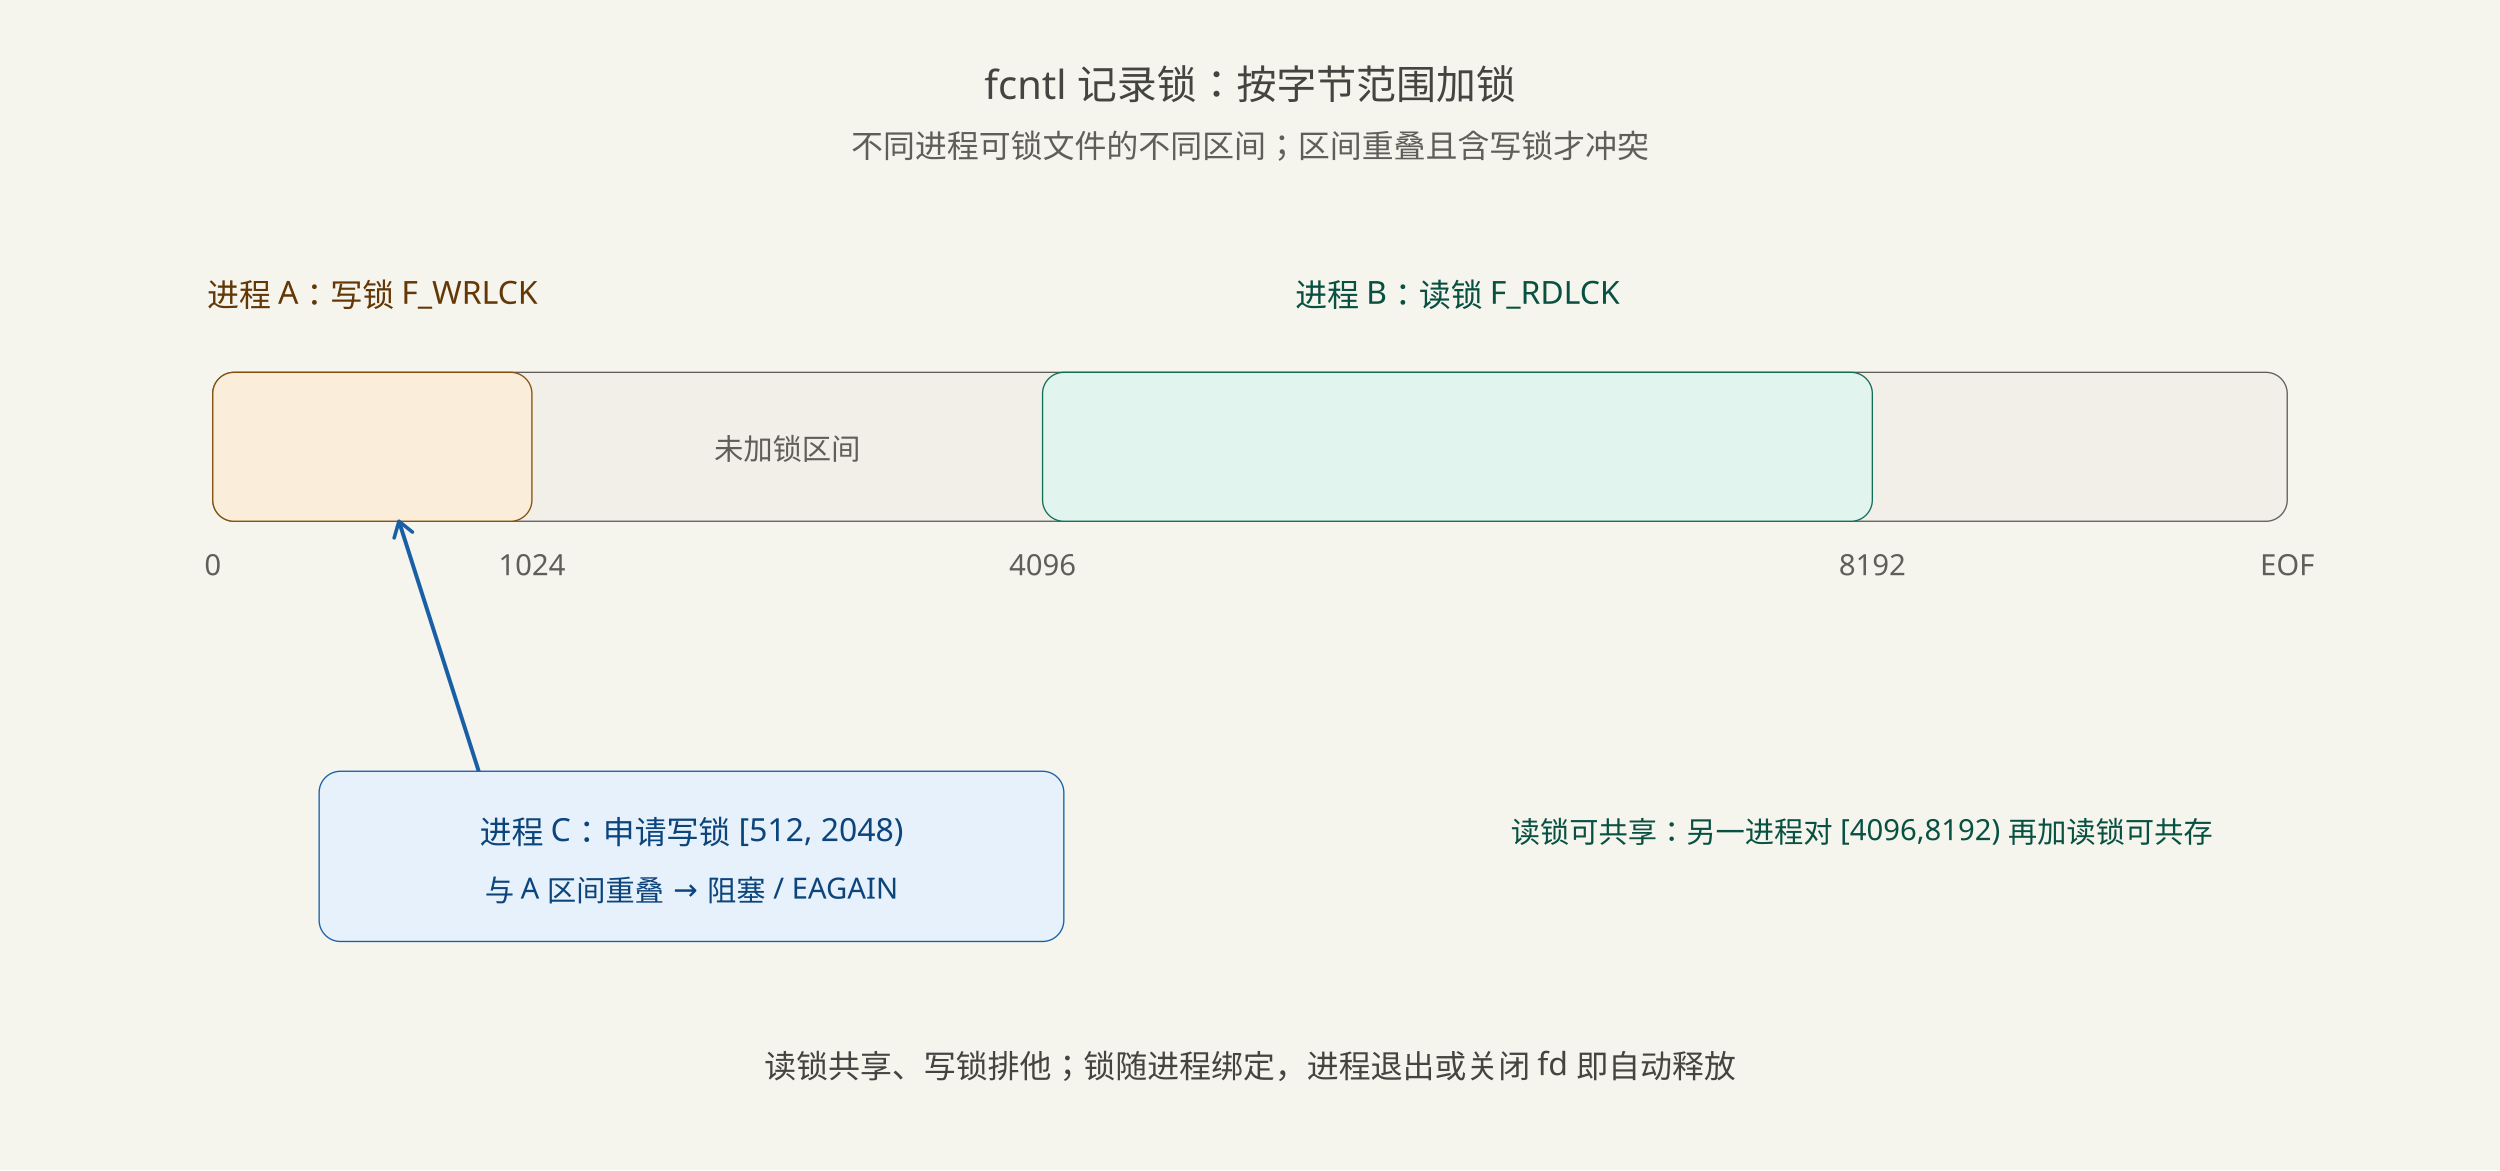
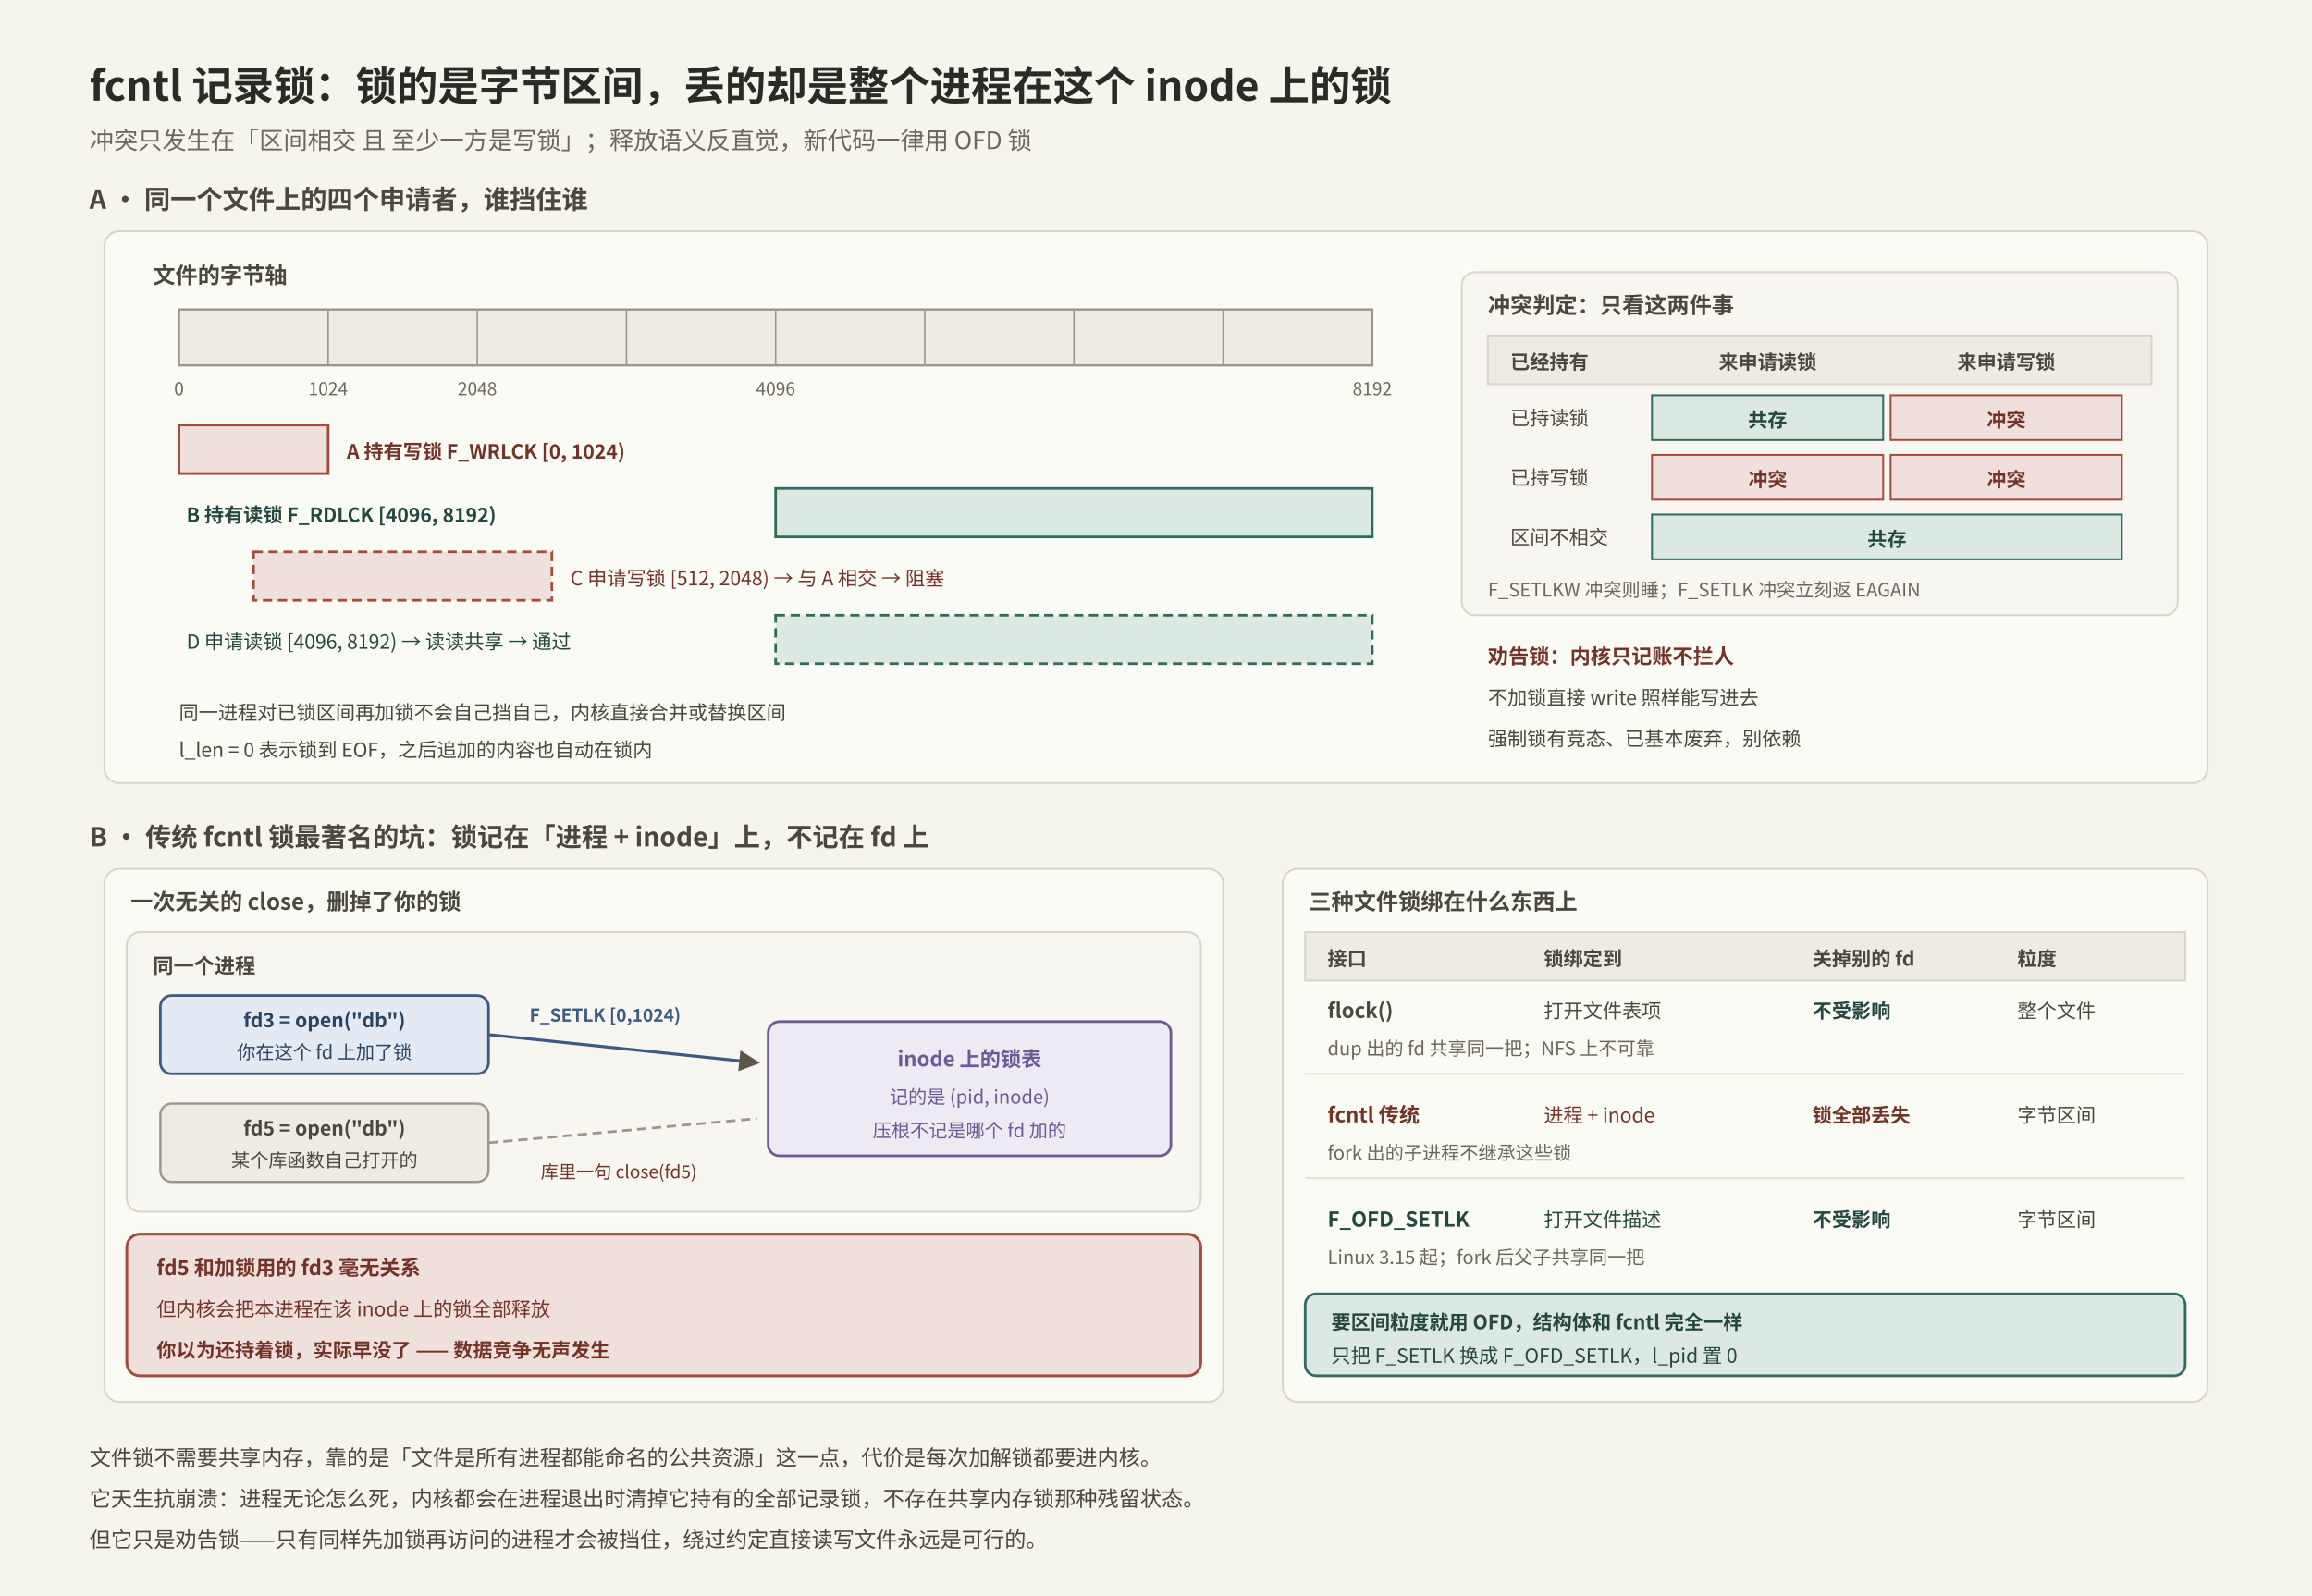
- <svg xmlns="http://www.w3.org/2000/svg" viewBox="0 0 940 440" width="940" height="440">
-   <rect x="0" y="0" width="940" height="440" fill="rgb(245, 244, 237)" />
+ <svg xmlns="http://www.w3.org/2000/svg" viewBox="0 0 1240 856" font-family="'PingFang SC','Hiragino Sans GB','Microsoft YaHei','Noto Sans CJK SC',sans-serif">
  <defs>
-     <marker id="arrow" viewBox="0 0 10 10" refX="8" refY="5" markerWidth="6" markerHeight="6" orient="auto-start-reverse">
-       <path d="M2 1L8 5L2 9" fill="none" stroke="context-stroke" stroke-width="1.5" stroke-linecap="round" stroke-linejoin="round" />
+     <marker id="arr" viewBox="0 0 10 10" refX="8.5" refY="5" markerWidth="7" markerHeight="7" orient="auto-start-reverse">
+       <path d="M0,0 L10,5 L0,10 z" fill="#5A564B" />
+     </marker>
+     <marker id="arrR" viewBox="0 0 10 10" refX="8.5" refY="5" markerWidth="7" markerHeight="7" orient="auto-start-reverse">
+       <path d="M0,0 L10,5 L0,10 z" fill="#A64B3C" />
+     </marker>
+     <marker id="arrG" viewBox="0 0 10 10" refX="8.5" refY="5" markerWidth="7" markerHeight="7" orient="auto-start-reverse">
+       <path d="M0,0 L10,5 L0,10 z" fill="#2F6B5E" />
    </marker>
  </defs>
-   <text x="470" y="30" text-anchor="middle" dominant-baseline="central" font-family="system-ui,sans-serif" font-size="15" font-weight="500" fill="#444441">
-     fcntl 记录锁：按字节范围加锁
-   </text>
-   <text x="470" y="54" text-anchor="middle" dominant-baseline="central" font-family="system-ui,sans-serif" font-size="12" font-weight="400" fill="#5F5E5A">
-     不同进程可锁文件的不同区间；区间重叠且含写锁才冲突
-   </text>
-   <text x="140" y="110" text-anchor="middle" dominant-baseline="central" font-family="system-ui,sans-serif" font-size="12" font-weight="500" fill="#633806">进程 A：写锁 F_WRLCK</text>
-   <text x="548" y="110" text-anchor="middle" dominant-baseline="central" font-family="system-ui,sans-serif" font-size="12" font-weight="500" fill="#085041">进程 B：读锁 F_RDLCK</text>
-   <path d="M88 140 H852 A8 8 0 0 1 860 148 V188 A8 8 0 0 1 852 196 H88 A8 8 0 0 1 80 188 V148 A8 8 0 0 1 88 140 Z" fill="#F1EFE8" stroke="#5F5E5A" stroke-width="0.5" />
-   <rect x="80" y="140" width="120" height="56" rx="8" fill="#FAEEDA" stroke="#854F0B" stroke-width="0.5" />
-   <rect x="392" y="140" width="312" height="56" rx="8" fill="#E1F5EE" stroke="#0F6E56" stroke-width="0.5" />
-   <text x="296" y="168" text-anchor="middle" dominant-baseline="central" font-family="system-ui,sans-serif" font-size="11" fill="#5F5E5A">未加锁区间</text>
-   <text x="80" y="212" text-anchor="middle" dominant-baseline="central" font-family="system-ui,sans-serif" font-size="11" fill="#5F5E5A">0</text>
-   <text x="200" y="212" text-anchor="middle" dominant-baseline="central" font-family="system-ui,sans-serif" font-size="11" fill="#5F5E5A">1024</text>
-   <text x="392" y="212" text-anchor="middle" dominant-baseline="central" font-family="system-ui,sans-serif" font-size="11" fill="#5F5E5A">4096</text>
-   <text x="704" y="212" text-anchor="middle" dominant-baseline="central" font-family="system-ui,sans-serif" font-size="11" fill="#5F5E5A">8192</text>
-   <text x="860" y="212" text-anchor="middle" dominant-baseline="central" font-family="system-ui,sans-serif" font-size="11" fill="#5F5E5A">EOF</text>
-   <rect x="120" y="290" width="280" height="64" rx="8" fill="#E6F1FB" stroke="#185FA5" stroke-width="0.5" />
-   <text x="260" y="312" text-anchor="middle" dominant-baseline="central" font-family="system-ui,sans-serif" font-size="12" font-weight="500" fill="#0C447C">进程 C：申请写锁 [512, 2048)</text>
-   <text x="260" y="334" text-anchor="middle" dominant-baseline="central" font-family="system-ui,sans-serif" font-size="11" fill="#0C447C">与 A 区间重叠 → 阻塞 / EAGAIN</text>
-   <path d="M180 290 L150 196" fill="none" stroke="#185FA5" stroke-width="1.5" marker-end="url(#arrow)" />
-   <text x="700" y="312" text-anchor="middle" dominant-baseline="central" font-family="system-ui,sans-serif" font-size="11" fill="#085041">读锁可共享：另一进程对 [4096,8192) 再加读锁可共存</text>
-   <text x="470" y="400" text-anchor="middle" dominant-baseline="central" font-family="system-ui,sans-serif" font-size="12" fill="#444441">
-     读锁共享、写锁排他；锁随进程绑定，进程退出或关闭 fd 即自动释放
-   </text>
+   <rect x="0" y="0" width="1240" height="856" fill="#F5F4ED" />
+   <text x="48" y="54" font-size="22" font-weight="700" fill="#2B2A26">fcntl 记录锁：锁的是字节区间，丢的却是整个进程在这个 inode 上的锁</text>
+   <text x="48" y="80" font-size="13" fill="#6B675C">冲突只发生在「区间相交 且 至少一方是写锁」；释放语义反直觉，新代码一律用 OFD 锁</text>
+   <text x="48" y="112" font-size="14" font-weight="700" fill="#4A473F">A · 同一个文件上的四个申请者，谁挡住谁</text>
+   <rect x="56" y="124" width="1128" height="296" rx="8" fill="#FBFBF6" stroke="#D8D5C8" stroke-width="1" />
+   <text x="82" y="152" font-size="12" font-weight="700" fill="#4A473F">文件的字节轴</text>
+   <rect x="96" y="166" width="640" height="30" fill="#EDEBE3" stroke="#9B968A" stroke-width="1.2" />
+   <line x1="176" y1="166" x2="176" y2="196" stroke="#9B968A" stroke-width="0.8" />
+   <line x1="256" y1="166" x2="256" y2="196" stroke="#9B968A" stroke-width="0.8" />
+   <line x1="336" y1="166" x2="336" y2="196" stroke="#9B968A" stroke-width="0.8" />
+   <line x1="416" y1="166" x2="416" y2="196" stroke="#9B968A" stroke-width="0.8" />
+   <line x1="496" y1="166" x2="496" y2="196" stroke="#9B968A" stroke-width="0.8" />
+   <line x1="576" y1="166" x2="576" y2="196" stroke="#9B968A" stroke-width="0.8" />
+   <line x1="656" y1="166" x2="656" y2="196" stroke="#9B968A" stroke-width="0.8" />
+   <text x="96" y="212" font-size="9.5" fill="#6B675C" text-anchor="middle">0</text>
+   <text x="176" y="212" font-size="9.5" fill="#6B675C" text-anchor="middle">1024</text>
+   <text x="256" y="212" font-size="9.5" fill="#6B675C" text-anchor="middle">2048</text>
+   <text x="416" y="212" font-size="9.5" fill="#6B675C" text-anchor="middle">4096</text>
+   <text x="736" y="212" font-size="9.5" fill="#6B675C" text-anchor="middle">8192</text>
+   <rect x="96" y="228" width="80" height="26" fill="#F0E0DB" stroke="#A64B3C" stroke-width="1.4" />
+   <text x="186" y="246" font-size="10.5" font-weight="700" fill="#733428">A 持有写锁 F_WRLCK [0, 1024)</text>
+   <rect x="416" y="262" width="320" height="26" fill="#DCE9E3" stroke="#2F6B5E" stroke-width="1.4" />
+   <text x="100" y="280" font-size="10.5" font-weight="700" fill="#24473F">B 持有读锁 F_RDLCK [4096, 8192)</text>
+   <rect x="136" y="296" width="160" height="26" fill="#F0E0DB" stroke="#A64B3C" stroke-width="1.4" stroke-dasharray="5 3" />
+   <text x="306" y="314" font-size="10.5" fill="#733428">C 申请写锁 [512, 2048) → 与 A 相交 → 阻塞</text>
+   <rect x="416" y="330" width="320" height="26" fill="#DCE9E3" stroke="#2F6B5E" stroke-width="1.4" stroke-dasharray="5 3" />
+   <text x="100" y="348" font-size="10.5" fill="#24473F">D 申请读锁 [4096, 8192) → 读读共享 → 通过</text>
+   <text x="96" y="386" font-size="10.5" fill="#4A473F">同一进程对已锁区间再加锁不会自己挡自己，内核直接合并或替换区间</text>
+   <text x="96" y="406" font-size="10.5" fill="#4A473F">l_len = 0 表示锁到 EOF，之后追加的内容也自动在锁内</text>
+   <rect x="784" y="146" width="384" height="184" rx="7" fill="#F7F6F0" stroke="#D8D5C8" stroke-width="1" />
+   <text x="798" y="168" font-size="12" font-weight="700" fill="#4A473F">冲突判定：只看这两件事</text>
+   <rect x="798" y="180" width="356" height="26" fill="#EDEBE3" stroke="#D8D5C8" stroke-width="1" />
+   <text x="810" y="198" font-size="10.5" font-weight="700" fill="#4A473F">已经持有</text>
+   <text x="948" y="198" font-size="10.5" font-weight="700" fill="#4A473F" text-anchor="middle">来申请读锁</text>
+   <text x="1076" y="198" font-size="10.5" font-weight="700" fill="#4A473F" text-anchor="middle">来申请写锁</text>
+   <text x="810" y="228" font-size="10.5" fill="#4A473F">已持读锁</text>
+   <rect x="886" y="212" width="124" height="24" fill="#DCE9E3" stroke="#2F6B5E" stroke-width="1" />
+   <text x="948" y="229" font-size="10.5" font-weight="700" fill="#24473F" text-anchor="middle">共存</text>
+   <rect x="1014" y="212" width="124" height="24" fill="#F0E0DB" stroke="#A64B3C" stroke-width="1" />
+   <text x="1076" y="229" font-size="10.5" font-weight="700" fill="#733428" text-anchor="middle">冲突</text>
+   <text x="810" y="260" font-size="10.5" fill="#4A473F">已持写锁</text>
+   <rect x="886" y="244" width="124" height="24" fill="#F0E0DB" stroke="#A64B3C" stroke-width="1" />
+   <text x="948" y="261" font-size="10.5" font-weight="700" fill="#733428" text-anchor="middle">冲突</text>
+   <rect x="1014" y="244" width="124" height="24" fill="#F0E0DB" stroke="#A64B3C" stroke-width="1" />
+   <text x="1076" y="261" font-size="10.5" font-weight="700" fill="#733428" text-anchor="middle">冲突</text>
+   <text x="810" y="292" font-size="10.5" fill="#4A473F">区间不相交</text>
+   <rect x="886" y="276" width="252" height="24" fill="#DCE9E3" stroke="#2F6B5E" stroke-width="1" />
+   <text x="1012" y="293" font-size="10.5" font-weight="700" fill="#24473F" text-anchor="middle">共存</text>
+   <text x="798" y="320" font-size="10" fill="#6B675C">F_SETLKW 冲突则睡；F_SETLK 冲突立刻返 EAGAIN</text>
+   <text x="798" y="356" font-size="11" font-weight="700" fill="#733428">劝告锁：内核只记账不拦人</text>
+   <text x="798" y="378" font-size="10.5" fill="#4A473F">不加锁直接 write 照样能写进去</text>
+   <text x="798" y="400" font-size="10.5" fill="#4A473F">强制锁有竞态、已基本废弃，别依赖</text>
+   <text x="48" y="454" font-size="14" font-weight="700" fill="#4A473F">B · 传统 fcntl 锁最著名的坑：锁记在「进程 + inode」上，不记在 fd 上</text>
+   <rect x="56" y="466" width="600" height="286" rx="8" fill="#FBFBF6" stroke="#D8D5C8" stroke-width="1" />
+   <text x="70" y="488" font-size="12" font-weight="700" fill="#4A473F">一次无关的 close，删掉了你的锁</text>
+   <rect x="68" y="500" width="576" height="150" rx="7" fill="#F7F6F0" stroke="#D8D5C8" stroke-width="1" />
+   <text x="82" y="522" font-size="11" font-weight="700" fill="#4A473F">同一个进程</text>
+   <rect x="86" y="534" width="176" height="42" rx="6" fill="#E3EAF4" stroke="#3D5A80" stroke-width="1.4" />
+   <text x="174" y="551" font-size="10.5" font-weight="700" fill="#2C4460" text-anchor="middle">fd3 = open("db")</text>
+   <text x="174" y="568" font-size="10" fill="#2C4460" text-anchor="middle">你在这个 fd 上加了锁</text>
+   <rect x="86" y="592" width="176" height="42" rx="6" fill="#EDEBE3" stroke="#9B968A" stroke-width="1.2" />
+   <text x="174" y="609" font-size="10.5" font-weight="700" fill="#4A473F" text-anchor="middle">fd5 = open("db")</text>
+   <text x="174" y="626" font-size="10" fill="#4A473F" text-anchor="middle">某个库函数自己打开的</text>
+   <rect x="412" y="548" width="216" height="72" rx="6" fill="#EDEAF3" stroke="#6B5B95" stroke-width="1.4" />
+   <text x="520" y="572" font-size="11" font-weight="700" fill="#6B5B95" text-anchor="middle">inode 上的锁表</text>
+   <text x="520" y="592" font-size="10" fill="#6B5B95" text-anchor="middle">记的是 (pid, inode)</text>
+   <text x="520" y="610" font-size="10" fill="#6B5B95" text-anchor="middle">压根不记是哪个 fd 加的</text>
+   <line x1="262" y1="555" x2="406" y2="570" stroke="#3D5A80" stroke-width="1.6" marker-end="url(#arr)" />
+   <text x="284" y="548" font-size="9.5" font-weight="700" fill="#3D5A80">F_SETLK [0,1024)</text>
+   <line x1="262" y1="613" x2="406" y2="600" stroke="#9B968A" stroke-width="1.4" stroke-dasharray="5 3" />
+   <text x="290" y="632" font-size="9.5" fill="#733428">库里一句 close(fd5)</text>
+   <rect x="68" y="662" width="576" height="76" rx="7" fill="#F0E0DB" stroke="#A64B3C" stroke-width="1.5" />
+   <text x="84" y="684" font-size="11" font-weight="700" fill="#733428">fd5 和加锁用的 fd3 毫无关系</text>
+   <text x="84" y="706" font-size="10.5" fill="#733428">但内核会把本进程在该 inode 上的锁全部释放</text>
+   <text x="84" y="728" font-size="10.5" font-weight="700" fill="#733428">你以为还持着锁，实际早没了 —— 数据竞争无声发生</text>
+   <rect x="688" y="466" width="496" height="286" rx="8" fill="#FBFBF6" stroke="#D8D5C8" stroke-width="1" />
+   <text x="702" y="488" font-size="12" font-weight="700" fill="#4A473F">三种文件锁绑在什么东西上</text>
+   <rect x="700" y="500" width="472" height="26" fill="#EDEBE3" stroke="#D8D5C8" stroke-width="1" />
+   <text x="712" y="518" font-size="10.5" font-weight="700" fill="#4A473F">接口</text>
+   <text x="828" y="518" font-size="10.5" font-weight="700" fill="#4A473F">锁绑定到</text>
+   <text x="972" y="518" font-size="10.5" font-weight="700" fill="#4A473F">关掉别的 fd</text>
+   <text x="1082" y="518" font-size="10.5" font-weight="700" fill="#4A473F">粒度</text>
+   <line x1="700" y1="576" x2="1172" y2="576" stroke="#E4E1D6" stroke-width="1" />
+   <line x1="700" y1="632" x2="1172" y2="632" stroke="#E4E1D6" stroke-width="1" />
+   <text x="712" y="546" font-size="11" font-weight="700" fill="#4A473F">flock()</text>
+   <text x="828" y="546" font-size="10.5" fill="#4A473F">打开文件表项</text>
+   <text x="972" y="546" font-size="10.5" font-weight="700" fill="#24473F">不受影响</text>
+   <text x="1082" y="546" font-size="10.5" fill="#4A473F">整个文件</text>
+   <text x="712" y="566" font-size="10" fill="#6B675C">dup 出的 fd 共享同一把；NFS 上不可靠</text>
+   <text x="712" y="602" font-size="11" font-weight="700" fill="#733428">fcntl 传统</text>
+   <text x="828" y="602" font-size="10.5" fill="#733428">进程 + inode</text>
+   <text x="972" y="602" font-size="10.5" font-weight="700" fill="#733428">锁全部丢失</text>
+   <text x="1082" y="602" font-size="10.5" fill="#4A473F">字节区间</text>
+   <text x="712" y="622" font-size="10" fill="#6B675C">fork 出的子进程不继承这些锁</text>
+   <text x="712" y="658" font-size="11" font-weight="700" fill="#24473F">F_OFD_SETLK</text>
+   <text x="828" y="658" font-size="10.5" fill="#24473F">打开文件描述</text>
+   <text x="972" y="658" font-size="10.5" font-weight="700" fill="#24473F">不受影响</text>
+   <text x="1082" y="658" font-size="10.5" fill="#4A473F">字节区间</text>
+   <text x="712" y="678" font-size="10" fill="#6B675C">Linux 3.15 起；fork 后父子共享同一把</text>
+   <rect x="700" y="694" width="472" height="44" rx="6" fill="#DCE9E3" stroke="#2F6B5E" stroke-width="1.4" />
+   <text x="714" y="713" font-size="10.5" font-weight="700" fill="#24473F">要区间粒度就用 OFD，结构体和 fcntl 完全一样</text>
+   <text x="714" y="731" font-size="10.5" fill="#24473F">只把 F_SETLK 换成 F_OFD_SETLK，l_pid 置 0</text>
+   <text x="48" y="786" font-size="11.5" fill="#4A473F">文件锁不需要共享内存，靠的是「文件是所有进程都能命名的公共资源」这一点，代价是每次加解锁都要进内核。</text>
+   <text x="48" y="808" font-size="11.5" fill="#4A473F">它天生抗崩溃：进程无论怎么死，内核都会在进程退出时清掉它持有的全部记录锁，不存在共享内存锁那种残留状态。</text>
+   <text x="48" y="830" font-size="11.5" fill="#4A473F">但它只是劝告锁——只有同样先加锁再访问的进程才会被挡住，绕过约定直接读写文件永远是可行的。</text>
</svg>
